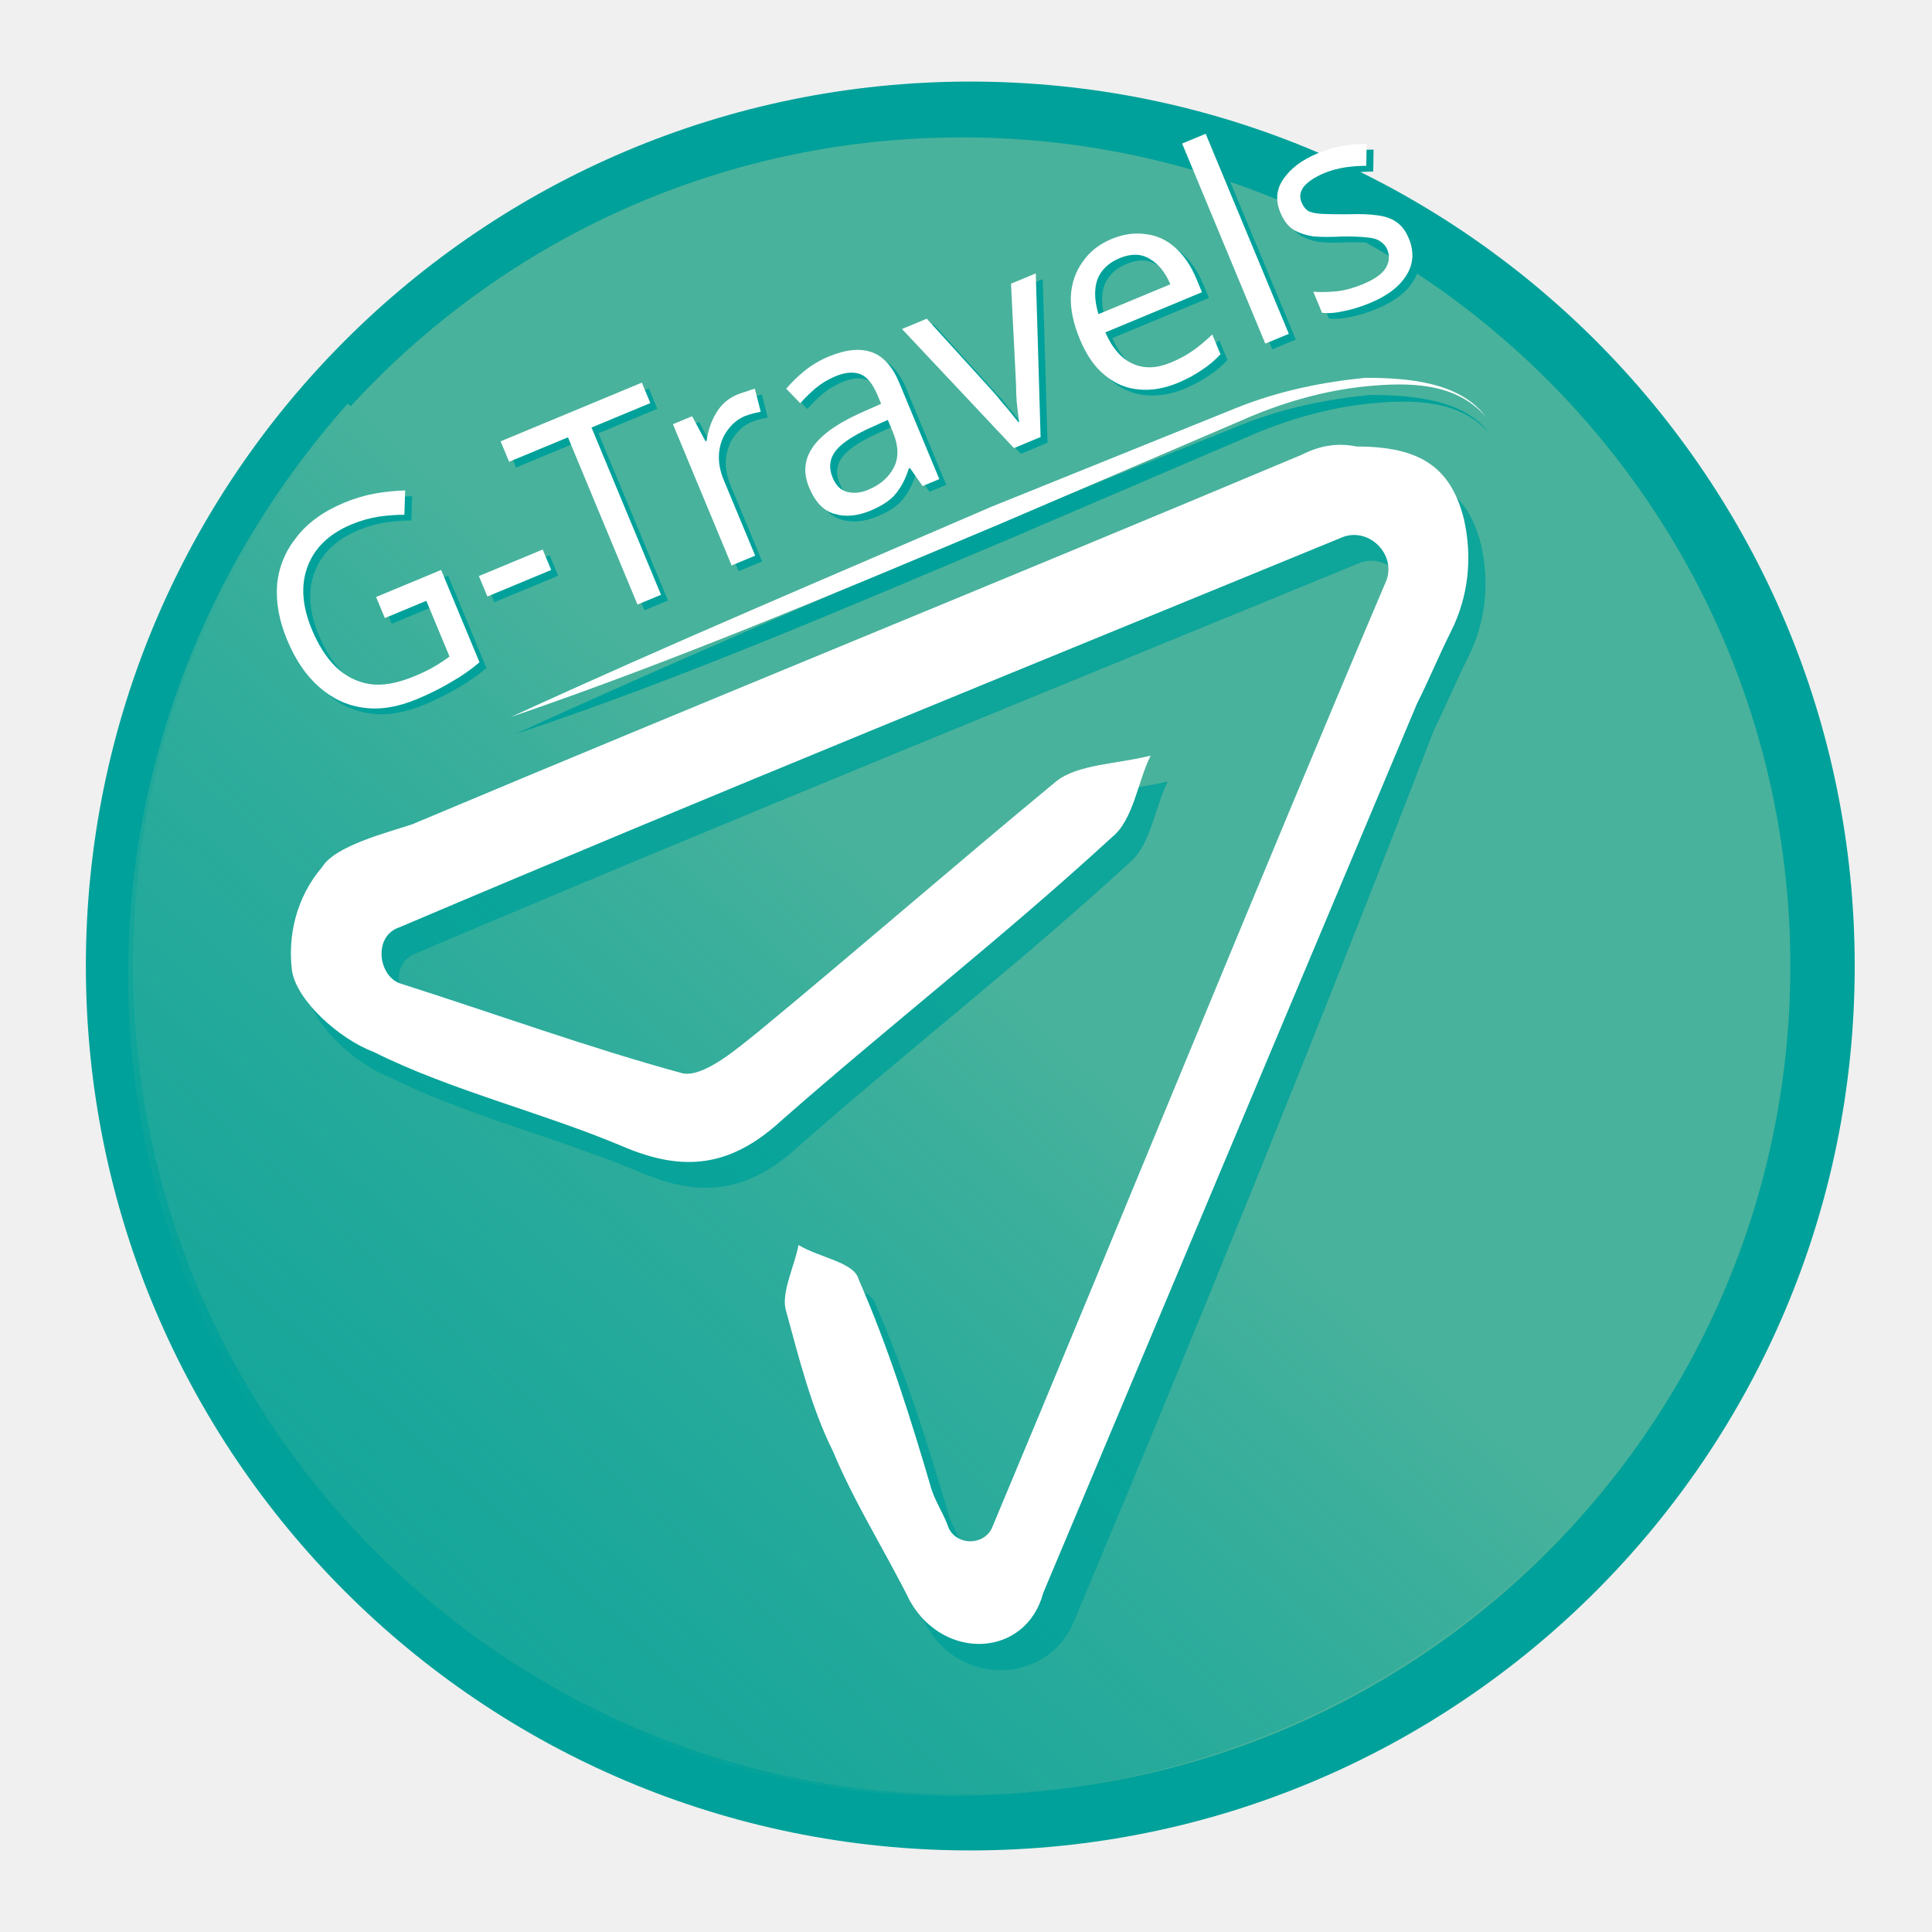
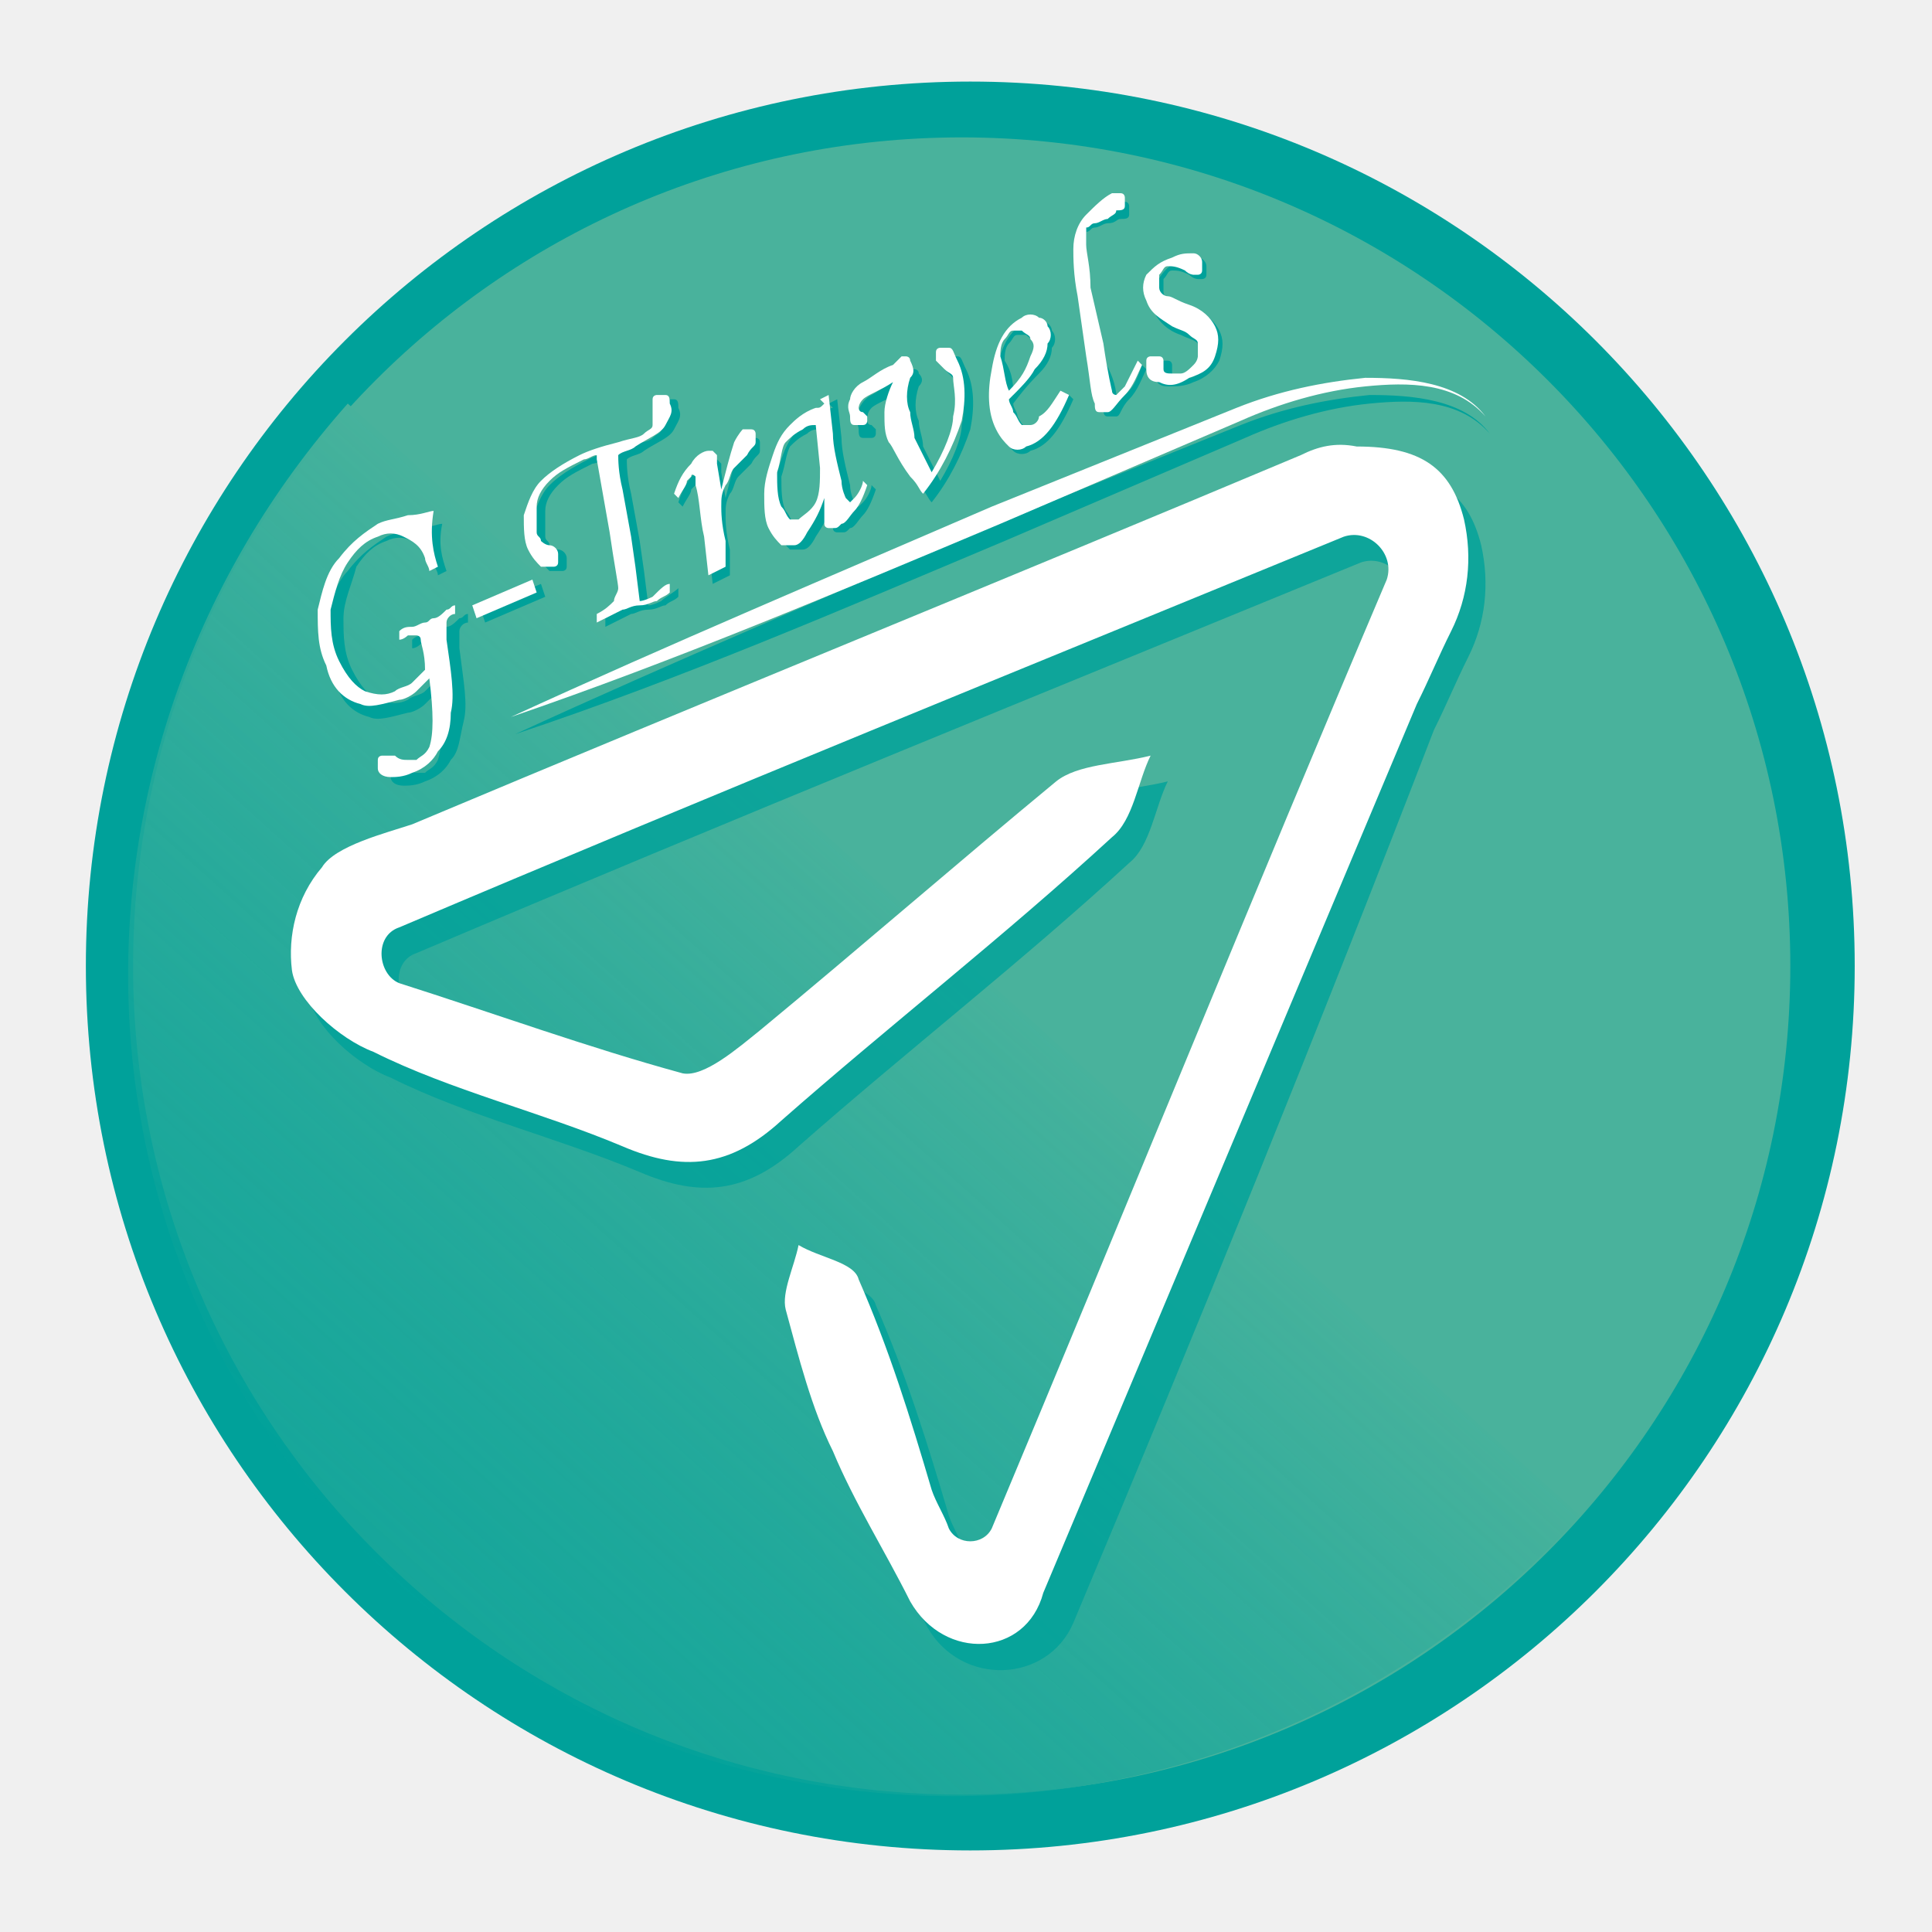
<svg xmlns="http://www.w3.org/2000/svg" version="1.1" id="Capa_1" x="0px" y="0px" viewBox="0 0 45 45" style="enable-background:new 0 0 45 45;" xml:space="preserve">
  <style type="text/css">
	.st0{fill:#00A19A;}
	.st1{fill:#49B29C;}
	.st2{fill:url(#SVGID_1_);}
	.st3{opacity:0.81;fill:#00A19A;}
	.st4{fill:#FFFFFF;}
- 	.st5{font-family:'MonotypeCorsiva';}
- 	.st6{font-size:6.644px;}
</style>
  <g>
    <circle class="st0" cx="22.6" cy="22.5" r="20.6" />
    <circle class="st1" cx="22.4" cy="22.5" r="19.3" />
    <linearGradient id="SVGID_1_" gradientUnits="userSpaceOnUse" x1="34.568" y1="151.412" x2="54.141" y2="151.412" gradientTransform="matrix(0.6687 -0.7435 0.7435 0.6687 -126.3082 -38.6363)">
      <stop offset="0" style="stop-color:#00A19A;stop-opacity:0.7" />
      <stop offset="1" style="stop-color:#47B29C" />
    </linearGradient>
    <path class="st2" d="M36.8,35.3c-7.2,8-19.5,8.8-27.5,1.6S0.9,17.5,8.1,9.4" />
    <path class="st3" d="M21.6,37.9c-0.6-1.2-1.3-2.3-1.8-3.5c-0.5-1-0.8-2.2-1.1-3.3c-0.1-0.4,0.2-1,0.3-1.5c0.5,0.3,1.3,0.4,1.4,0.8   c0.7,1.6,1.2,3.2,1.7,4.9c0.1,0.3,0.3,0.6,0.4,0.9c0.2,0.4,0.8,0.4,1,0c3.1-7.4,6.1-14.8,9.2-22.1c0.2-0.6-0.4-1.2-1-1   c-7.3,3-14.7,6-22,9.1c-0.6,0.2-0.5,1.1,0,1.3c2.2,0.7,4.4,1.5,6.6,2.1c0.5,0.1,1.3-0.6,1.8-1c2.3-1.9,4.6-3.9,6.9-5.8   c0.5-0.4,1.4-0.4,2.2-0.6c-0.3,0.6-0.4,1.5-0.9,1.9c-2.5,2.3-5.2,4.4-7.7,6.6c-1.2,1.1-2.3,1.2-3.7,0.6c-1.9-0.8-4-1.3-5.8-2.2   c-0.8-0.3-1.8-1.2-1.9-1.9c-0.1-0.8,0.1-1.7,0.7-2.4c0.3-0.5,1.5-0.8,2.1-1c6.9-2.9,13.8-5.7,20.7-8.6c0.4-0.2,0.8-0.3,1.3-0.2   c1.5,0,2.2,0.5,2.5,1.7c0.2,0.9,0.1,1.8-0.3,2.6c-0.3,0.6-0.5,1.1-0.8,1.7C30.7,24,27.9,30.9,25,37.8   C24.4,39.2,22.4,39.3,21.6,37.9z" />
    <path class="st4" d="M21.2,37.3c-0.6-1.2-1.3-2.3-1.8-3.5c-0.5-1-0.8-2.2-1.1-3.3c-0.1-0.4,0.2-1,0.3-1.5c0.5,0.3,1.3,0.4,1.4,0.8   c0.7,1.6,1.2,3.2,1.7,4.9c0.1,0.3,0.3,0.6,0.4,0.9c0.2,0.4,0.8,0.4,1,0c3.1-7.4,6.1-14.8,9.2-22.1c0.2-0.6-0.4-1.2-1-1   c-7.3,3-14.7,6-22,9.1c-0.6,0.2-0.5,1.1,0,1.3c2.2,0.7,4.4,1.5,6.6,2.1c0.5,0.1,1.3-0.6,1.8-1c2.3-1.9,4.6-3.9,6.9-5.8   c0.5-0.4,1.4-0.4,2.2-0.6c-0.3,0.6-0.4,1.5-0.9,1.9c-2.5,2.3-5.2,4.4-7.7,6.6c-1.2,1.1-2.3,1.2-3.7,0.6c-1.9-0.8-4-1.3-5.8-2.2   c-0.8-0.3-1.8-1.2-1.9-1.9c-0.1-0.8,0.1-1.7,0.7-2.4c0.3-0.5,1.5-0.8,2.1-1c6.9-2.9,13.8-5.7,20.7-8.6c0.4-0.2,0.8-0.3,1.3-0.2   c1.5,0,2.2,0.5,2.5,1.7c0.2,0.9,0.1,1.8-0.3,2.6c-0.3,0.6-0.5,1.1-0.8,1.7c-2.9,6.9-5.8,13.8-8.7,20.7C23.9,38.6,22,38.7,21.2,37.3   z" />
-     <text transform="matrix(0.9234 -0.3838 0.3838 0.9234 7.3852 17.3845)" class="st0 st5 st6">G-Travels</text>
-     <text transform="matrix(0.9234 -0.3838 0.3838 0.9234 7.223 17.251)" class="st4 st5 st6">G-Travels</text>
+     <g>
+       <path class="st0" d="M10.4,13.3l-0.2,0.1c0-0.1-0.1-0.2-0.1-0.3c-0.1-0.3-0.3-0.4-0.5-0.5c-0.2-0.1-0.4-0.1-0.6,0    c-0.3,0.1-0.5,0.3-0.7,0.6C8.2,13.6,8,14,8,14.4c0,0.4,0,0.8,0.2,1.2c0.2,0.4,0.4,0.6,0.6,0.7c0.3,0.1,0.5,0.1,0.7,0    c0.1-0.1,0.3-0.1,0.4-0.2c0.1-0.1,0.2-0.2,0.3-0.3c0-0.4-0.1-0.6-0.1-0.7c0-0.1-0.1-0.1-0.1-0.1c0,0-0.1,0-0.2,0    c0,0-0.1,0.1-0.2,0.1l0-0.2c0.1-0.1,0.2-0.1,0.3-0.1c0.1,0,0.2-0.1,0.3-0.1c0.1,0,0.1-0.1,0.2-0.1c0.1,0,0.2-0.1,0.3-0.2    c0.1,0,0.1-0.1,0.2-0.1l0,0.2c-0.1,0-0.2,0.1-0.2,0.2c0,0.1,0,0.2,0,0.4c0.1,0.8,0.2,1.3,0.1,1.7s-0.1,0.7-0.3,0.9    c-0.1,0.2-0.3,0.4-0.6,0.5c-0.2,0.1-0.4,0.1-0.5,0.1c-0.2,0-0.3-0.1-0.3-0.2c0-0.1,0-0.1,0-0.2s0.1-0.1,0.1-0.1c0.1,0,0.2,0,0.3,0    C9.5,17.9,9.6,18,9.7,18c0.1,0,0.1,0,0.2,0c0.1-0.1,0.2-0.1,0.3-0.3c0.1-0.3,0.1-0.8,0-1.6c-0.1,0.1-0.2,0.2-0.3,0.3    c-0.1,0.1-0.3,0.2-0.4,0.2c-0.4,0.1-0.7,0.2-0.9,0.1c-0.4-0.1-0.7-0.4-0.8-0.9c-0.2-0.4-0.2-0.8-0.2-1.3c0.1-0.4,0.2-0.9,0.5-1.2    c0.3-0.4,0.6-0.6,0.9-0.8c0.2-0.1,0.4-0.1,0.7-0.2c0.3,0,0.5-0.1,0.6-0.1C10.2,12.7,10.3,13,10.4,13.3z" />
+       <path class="st0" d="M11.2,14.2l1.4-0.6l0.1,0.3l-1.4,0.6L11.2,14.2z" />
+       <path class="st0" d="M15.8,13.7l0,0.2c-0.1,0.1-0.2,0.1-0.3,0.2c-0.1,0-0.2,0.1-0.4,0.1c-0.2,0-0.3,0.1-0.4,0.1    c-0.2,0.1-0.4,0.2-0.6,0.3l0-0.2c0.2-0.1,0.3-0.2,0.4-0.3c0-0.1,0.1-0.2,0.1-0.3c0-0.1-0.1-0.6-0.2-1.3l-0.3-1.7l0-0.1    c-0.1,0-0.2,0.1-0.3,0.1c-0.4,0.2-0.6,0.3-0.8,0.5c-0.2,0.2-0.3,0.4-0.3,0.6c0,0.2,0,0.4,0,0.6c0,0.1,0.1,0.1,0.1,0.2    c0,0,0.1,0.1,0.2,0.1c0.1,0,0.2,0.1,0.2,0.2c0,0.1,0,0.1,0,0.2c0,0.1-0.1,0.1-0.1,0.1c-0.1,0-0.2,0-0.3,0    c-0.1-0.1-0.2-0.2-0.3-0.4c-0.1-0.2-0.1-0.5-0.1-0.8c0.1-0.3,0.2-0.6,0.4-0.8c0.2-0.2,0.5-0.4,0.9-0.6c0.2-0.1,0.5-0.2,0.9-0.3    c0.3-0.1,0.5-0.1,0.6-0.2c0.1-0.1,0.2-0.1,0.2-0.2c0-0.1,0-0.1,0-0.2c0,0,0,0,0-0.1c0,0,0-0.1,0-0.1c0-0.1,0-0.1,0-0.2    c0-0.1,0.1-0.1,0.1-0.1c0.1,0,0.1,0,0.2,0c0.1,0,0.1,0.1,0.1,0.2c0.1,0.2,0,0.3-0.1,0.5c-0.1,0.2-0.4,0.3-0.7,0.5    c-0.1,0.1-0.3,0.1-0.4,0.2c0,0.1,0,0.4,0.1,0.8l0.2,1.1l0.1,0.7l0.1,0.8c0.1,0,0.3-0.1,0.3-0.1C15.5,13.9,15.7,13.8,15.8,13.7z" />
+       <path class="st0" d="M17,13.4l-0.4,0.2l-0.1-0.9c-0.1-0.4-0.1-0.9-0.2-1.2c0-0.1,0-0.2,0-0.2c0,0-0.1-0.1-0.1,0    c0,0-0.1,0.1-0.1,0.1c0,0.1-0.1,0.2-0.2,0.4l-0.1-0.1c0.1-0.3,0.2-0.5,0.4-0.7c0.1-0.2,0.3-0.3,0.4-0.3c0,0,0.1,0,0.1,0    c0,0,0,0,0.1,0.1c0,0,0,0.1,0,0.2l0.1,0.6c0.1-0.4,0.2-0.8,0.3-1.1c0.1-0.2,0.2-0.3,0.2-0.3c0.1,0,0.1,0,0.2,0    c0.1,0,0.1,0.1,0.1,0.1c0,0.1,0,0.1,0,0.2c0,0.1-0.1,0.1-0.2,0.3c-0.1,0.1-0.2,0.2-0.3,0.3c-0.1,0.1-0.1,0.3-0.2,0.4    c-0.1,0.2-0.1,0.3-0.1,0.5c0,0.1,0,0.4,0.1,0.8L17,13.4z" />
+       <path class="st0" d="M19.3,9.4l0.2-0.1l0.1,0.9c0,0.3,0.1,0.7,0.2,1.1c0,0.2,0.1,0.4,0.1,0.4c0,0.1,0.1,0.1,0.1,0.1    c0,0,0.1-0.1,0.1-0.1c0.1-0.1,0.2-0.3,0.2-0.4l0.1,0.1c-0.1,0.3-0.2,0.5-0.3,0.6c-0.1,0.1-0.2,0.3-0.3,0.3    c-0.1,0.1-0.1,0.1-0.2,0.1c-0.1,0-0.1,0-0.1,0c0,0-0.1,0-0.1-0.1c0,0,0-0.1,0-0.1l0-0.5c-0.1,0.3-0.2,0.5-0.4,0.8    c-0.1,0.2-0.2,0.3-0.3,0.3c-0.1,0-0.2,0-0.3,0c-0.1-0.1-0.2-0.2-0.3-0.4c-0.1-0.2-0.1-0.5-0.1-0.8c0-0.3,0.1-0.6,0.2-0.9    c0.1-0.3,0.2-0.5,0.4-0.7c0.1-0.1,0.3-0.3,0.6-0.4c0.1,0,0.1-0.1,0.2-0.1L19.3,9.4z M19.1,10c-0.1,0-0.2,0-0.3,0.1    c-0.2,0.1-0.3,0.2-0.4,0.3c-0.1,0.2-0.1,0.4-0.2,0.7c0,0.3,0,0.6,0.1,0.8c0.1,0.1,0.1,0.2,0.2,0.3c0.1,0,0.1,0,0.2,0    c0.1-0.1,0.3-0.2,0.4-0.4c0.1-0.2,0.1-0.5,0.1-0.8L19.1,10z" />
+       <path class="st0" d="M21.4,9c-0.1,0.3-0.1,0.6,0,0.8c0,0.2,0.1,0.4,0.1,0.6c0.1,0.2,0.2,0.4,0.4,0.8c0.3-0.5,0.5-1,0.5-1.3    c0.1-0.4,0-0.7,0-0.9c0-0.1-0.1-0.1-0.2-0.2c-0.1-0.1-0.1-0.1-0.2-0.2c0-0.1,0-0.1,0-0.2c0-0.1,0.1-0.1,0.1-0.1c0.1,0,0.1,0,0.2,0    c0.1,0,0.1,0.1,0.2,0.3c0.2,0.4,0.2,0.9,0.1,1.4c-0.2,0.6-0.5,1.2-0.9,1.7c-0.1-0.1-0.1-0.2-0.3-0.4c-0.3-0.4-0.4-0.7-0.5-0.8    c-0.1-0.2-0.1-0.4-0.1-0.7c0-0.2,0.1-0.5,0.2-0.7c-0.3,0.2-0.6,0.3-0.7,0.4c-0.1,0.1-0.1,0.2-0.1,0.3c0,0,0,0.1,0.1,0.1    c0,0,0.1,0.1,0.1,0.1c0,0,0,0.1,0,0.1c0,0,0,0.1-0.1,0.1c-0.1,0-0.1,0-0.2,0c-0.1,0-0.1-0.1-0.1-0.2c0-0.1-0.1-0.2,0-0.4    c0-0.1,0.1-0.3,0.3-0.4c0.2-0.1,0.4-0.3,0.7-0.4c0.1-0.1,0.2-0.2,0.2-0.2c0,0,0.1,0,0.1,0c0,0,0.1,0,0.1,0.1    C21.5,8.8,21.5,8.9,21.4,9z" />
+       <path class="st0" d="M24.9,9.2L25,9.3c-0.3,0.7-0.6,1.1-1,1.2c-0.1,0.1-0.3,0.1-0.4,0c-0.1-0.1-0.2-0.2-0.3-0.4    c-0.2-0.4-0.2-0.9-0.1-1.4c0.1-0.6,0.3-1,0.7-1.2c0.1-0.1,0.3-0.1,0.4,0c0.1,0,0.2,0.1,0.2,0.2c0.1,0.1,0.1,0.3,0,0.4    c0,0.2-0.1,0.4-0.3,0.6c-0.1,0.1-0.3,0.3-0.6,0.7c0,0.1,0.1,0.2,0.1,0.3C23.8,9.9,23.9,10,24,10c0.1,0,0.1,0,0.2,0    c0.1,0,0.2-0.1,0.2-0.2C24.6,9.7,24.7,9.5,24.9,9.2z M23.6,9.2c0.3-0.3,0.4-0.5,0.5-0.8c0.1-0.2,0.1-0.3,0-0.4    c0-0.1-0.1-0.1-0.2-0.2c-0.1,0-0.1,0-0.2,0c-0.1,0-0.1,0.1-0.2,0.2c-0.1,0.1-0.1,0.3-0.1,0.4C23.6,8.7,23.6,9,23.6,9.2z" />
+       <path class="st0" d="M26.6,8.5l0.1,0.1c-0.1,0.2-0.2,0.5-0.4,0.7S26.1,9.7,26,9.7c-0.1,0-0.1,0-0.2,0c-0.1,0-0.1-0.1-0.1-0.2    c-0.1-0.2-0.1-0.5-0.2-1.1L25.2,7c-0.1-0.5-0.1-0.9-0.1-1.1c0-0.3,0.1-0.6,0.3-0.8C25.6,5,25.8,4.8,26,4.7c0.1,0,0.2,0,0.2,0    c0.1,0,0.1,0.1,0.1,0.1c0,0.1,0,0.1,0,0.2c0,0.1-0.1,0.1-0.2,0.1c-0.1,0-0.1,0.1-0.3,0.1c-0.1,0-0.2,0.1-0.3,0.1    c-0.1,0-0.1,0.1-0.2,0.1c0,0.1,0,0.2,0,0.4c0,0.2,0.1,0.5,0.1,1l0.2,1.4C26,8.8,26,9.2,26,9.2c0,0.1,0.1,0.1,0.1,0.1    c0,0,0.1-0.1,0.2-0.2C26.4,9,26.5,8.8,26.6,8.5z" />
+       <path class="st0" d="M27.4,6.1C27.6,6,27.8,6,27.9,6c0.1,0,0.2,0.1,0.2,0.2c0,0.1,0,0.1,0,0.2c0,0.1-0.1,0.1-0.1,0.1    c0,0-0.1,0-0.1,0c0,0-0.1,0-0.2-0.1c-0.2-0.1-0.3-0.1-0.4-0.1c-0.1,0-0.1,0.1-0.2,0.2c0,0.1,0,0.2,0,0.3c0,0.1,0.1,0.2,0.2,0.2    c0.1,0.1,0.2,0.1,0.5,0.2c0.3,0.1,0.5,0.3,0.6,0.5c0.1,0.2,0.1,0.4,0,0.7c-0.1,0.2-0.3,0.4-0.6,0.5c-0.2,0.1-0.4,0.1-0.6,0.1    c-0.2,0-0.3-0.1-0.3-0.3c0-0.1,0-0.1,0-0.2s0.1-0.1,0.1-0.1c0.1,0,0.1,0,0.2,0c0.1,0,0.1,0.1,0.1,0.1c0,0,0,0,0,0.1c0,0,0,0,0,0.1    c0,0.1,0.1,0.1,0.2,0.1c0.1,0,0.2,0,0.2,0c0.1,0,0.2-0.1,0.3-0.2c0.1-0.1,0.1-0.2,0.1-0.2c0-0.1,0-0.2,0-0.3C28.1,8.1,28,8,27.9,8    c-0.1-0.1-0.2-0.1-0.4-0.2c-0.3-0.1-0.5-0.3-0.6-0.5c-0.1-0.2-0.1-0.4,0-0.6C27,6.4,27.2,6.2,27.4,6.1z" />
+     </g>
+     <g>
+       <path class="st4" d="M10.2,13.2l-0.2,0.1c0-0.1-0.1-0.2-0.1-0.3c-0.1-0.3-0.3-0.4-0.5-0.5c-0.2-0.1-0.4-0.1-0.6,0    c-0.3,0.1-0.5,0.3-0.7,0.6c-0.2,0.3-0.3,0.7-0.4,1.1c0,0.4,0,0.8,0.2,1.2c0.2,0.4,0.4,0.6,0.6,0.7c0.3,0.1,0.5,0.1,0.7,0    c0.1-0.1,0.3-0.1,0.4-0.2c0.1-0.1,0.2-0.2,0.3-0.3c0-0.4-0.1-0.6-0.1-0.7c0-0.1-0.1-0.1-0.1-0.1c0,0-0.1,0-0.2,0    c0,0-0.1,0.1-0.2,0.1l0-0.2c0.1-0.1,0.2-0.1,0.3-0.1c0.1,0,0.2-0.1,0.3-0.1c0.1,0,0.1-0.1,0.2-0.1c0.1,0,0.2-0.1,0.3-0.2    c0.1,0,0.1-0.1,0.2-0.1l0,0.2c-0.1,0-0.2,0.1-0.2,0.2s0,0.2,0,0.4c0.1,0.7,0.2,1.3,0.1,1.7c0,0.4-0.1,0.7-0.3,0.9    c-0.1,0.2-0.3,0.4-0.6,0.5c-0.2,0.1-0.4,0.1-0.5,0.1c-0.2,0-0.3-0.1-0.3-0.2c0-0.1,0-0.1,0-0.2c0-0.1,0.1-0.1,0.1-0.1    c0.1,0,0.2,0,0.3,0c0.1,0.1,0.2,0.1,0.3,0.1c0.1,0,0.1,0,0.2,0c0.1-0.1,0.2-0.1,0.3-0.3c0.1-0.3,0.1-0.8,0-1.6    c-0.1,0.1-0.2,0.2-0.3,0.3c-0.1,0.1-0.3,0.2-0.4,0.2c-0.4,0.1-0.7,0.2-0.9,0.1c-0.4-0.1-0.7-0.4-0.8-0.9c-0.2-0.4-0.2-0.8-0.2-1.3    c0.1-0.4,0.2-0.9,0.5-1.2c0.3-0.4,0.6-0.6,0.9-0.8c0.2-0.1,0.4-0.1,0.7-0.2c0.3,0,0.5-0.1,0.6-0.1C10,12.5,10.1,12.9,10.2,13.2z" />
+       <path class="st4" d="M11,14.1l1.4-0.6l0.1,0.3l-1.4,0.6L11,14.1z" />
+       <path class="st4" d="M15.6,13.6l0,0.2c-0.1,0.1-0.2,0.1-0.3,0.2c-0.1,0-0.2,0.1-0.4,0.1c-0.2,0-0.3,0.1-0.4,0.1    c-0.2,0.1-0.4,0.2-0.6,0.3l0-0.2c0.2-0.1,0.3-0.2,0.4-0.3c0-0.1,0.1-0.2,0.1-0.3c0-0.1-0.1-0.6-0.2-1.3l-0.3-1.7l0-0.1    c-0.1,0-0.2,0.1-0.3,0.1c-0.4,0.2-0.6,0.3-0.8,0.5c-0.2,0.2-0.3,0.4-0.3,0.6c0,0.2,0,0.4,0,0.6c0,0.1,0.1,0.1,0.1,0.2    c0,0,0.1,0.1,0.2,0.1c0.1,0,0.2,0.1,0.2,0.2c0,0.1,0,0.1,0,0.2c0,0.1-0.1,0.1-0.1,0.1c-0.1,0-0.2,0-0.3,0    c-0.1-0.1-0.2-0.2-0.3-0.4c-0.1-0.2-0.1-0.5-0.1-0.8c0.1-0.3,0.2-0.6,0.4-0.8c0.2-0.2,0.5-0.4,0.9-0.6c0.2-0.1,0.5-0.2,0.9-0.3    c0.3-0.1,0.5-0.1,0.6-0.2s0.2-0.1,0.2-0.2c0-0.1,0-0.1,0-0.2c0,0,0,0,0-0.1c0,0,0-0.1,0-0.1c0-0.1,0-0.1,0-0.2    c0-0.1,0.1-0.1,0.1-0.1c0.1,0,0.1,0,0.2,0c0.1,0,0.1,0.1,0.1,0.2c0.1,0.2,0,0.3-0.1,0.5c-0.1,0.2-0.4,0.3-0.7,0.5    c-0.1,0.1-0.3,0.1-0.4,0.2c0,0.1,0,0.4,0.1,0.8l0.2,1.1l0.1,0.7l0.1,0.8c0.1,0,0.3-0.1,0.3-0.1C15.4,13.7,15.5,13.6,15.6,13.6z" />
+       <path class="st4" d="M16.9,13.2l-0.4,0.2l-0.1-0.9c-0.1-0.4-0.1-0.9-0.2-1.2c0-0.1,0-0.2,0-0.2c0,0-0.1-0.1-0.1,0    c0,0-0.1,0.1-0.1,0.1c0,0.1-0.1,0.2-0.2,0.4l-0.1-0.1c0.1-0.3,0.2-0.5,0.4-0.7c0.1-0.2,0.3-0.3,0.4-0.3c0,0,0.1,0,0.1,0    c0,0,0,0,0.1,0.1c0,0,0,0.1,0,0.2l0.1,0.6c0.1-0.4,0.2-0.8,0.3-1.1c0.1-0.2,0.2-0.3,0.2-0.3c0.1,0,0.1,0,0.2,0    c0.1,0,0.1,0.1,0.1,0.1c0,0.1,0,0.1,0,0.2c0,0.1-0.1,0.1-0.2,0.3c-0.1,0.1-0.2,0.2-0.3,0.3c-0.1,0.1-0.1,0.3-0.2,0.4    c-0.1,0.2-0.1,0.3-0.1,0.5c0,0.1,0,0.4,0.1,0.8L16.9,13.2z" />
+       <path class="st4" d="M19.1,9.3l0.2-0.1l0.1,0.9c0,0.3,0.1,0.7,0.2,1.1c0,0.2,0.1,0.4,0.1,0.4s0.1,0.1,0.1,0.1c0,0,0.1-0.1,0.1-0.1    c0.1-0.1,0.2-0.3,0.2-0.4l0.1,0.1c-0.1,0.3-0.2,0.5-0.3,0.6c-0.1,0.1-0.2,0.3-0.3,0.3c-0.1,0.1-0.1,0.1-0.2,0.1    c-0.1,0-0.1,0-0.1,0c0,0-0.1,0-0.1-0.1c0,0,0-0.1,0-0.1l0-0.5c-0.1,0.3-0.2,0.5-0.4,0.8c-0.1,0.2-0.2,0.3-0.3,0.3    c-0.1,0-0.2,0-0.3,0c-0.1-0.1-0.2-0.2-0.3-0.4c-0.1-0.2-0.1-0.5-0.1-0.8c0-0.3,0.1-0.6,0.2-0.9c0.1-0.3,0.2-0.5,0.4-0.7    c0.1-0.1,0.3-0.3,0.6-0.4c0.1,0,0.1,0,0.2-0.1L19.1,9.3z M19,9.9c-0.1,0-0.2,0-0.3,0.1c-0.2,0.1-0.3,0.2-0.4,0.3s-0.1,0.4-0.2,0.7    c0,0.3,0,0.6,0.1,0.8c0.1,0.1,0.1,0.2,0.2,0.3c0.1,0,0.1,0,0.2,0c0.1-0.1,0.3-0.2,0.4-0.4c0.1-0.2,0.1-0.5,0.1-0.8L19,9.9z" />
+       <path class="st4" d="M21.2,8.8c-0.1,0.3-0.1,0.6,0,0.8c0,0.2,0.1,0.4,0.1,0.6c0.1,0.2,0.2,0.4,0.4,0.8c0.3-0.5,0.5-1,0.5-1.3    c0.1-0.4,0-0.7,0-0.9c0-0.1-0.1-0.1-0.2-0.2c-0.1-0.1-0.1-0.1-0.2-0.2c0-0.1,0-0.1,0-0.2c0-0.1,0.1-0.1,0.1-0.1c0.1,0,0.1,0,0.2,0    c0.1,0,0.1,0.1,0.2,0.3c0.2,0.4,0.2,0.9,0.1,1.4c-0.2,0.6-0.5,1.2-0.9,1.7c-0.1-0.1-0.1-0.2-0.3-0.4c-0.3-0.4-0.4-0.7-0.5-0.8    c-0.1-0.2-0.1-0.4-0.1-0.7c0-0.2,0.1-0.5,0.2-0.7c-0.3,0.2-0.6,0.3-0.7,0.4c-0.1,0.1-0.1,0.2-0.1,0.2c0,0,0,0.1,0.1,0.1    c0,0,0.1,0.1,0.1,0.1s0,0.1,0,0.1c0,0,0,0.1-0.1,0.1c-0.1,0-0.1,0-0.2,0c-0.1,0-0.1-0.1-0.1-0.2c0-0.1-0.1-0.2,0-0.4    c0-0.1,0.1-0.3,0.3-0.4c0.2-0.1,0.4-0.3,0.7-0.4c0.1-0.1,0.2-0.2,0.2-0.2c0,0,0.1,0,0.1,0c0,0,0.1,0,0.1,0.1    C21.3,8.6,21.3,8.7,21.2,8.8z" />
+       <path class="st4" d="M24.7,9.1l0.2,0.1c-0.3,0.7-0.6,1.1-1,1.2c-0.1,0.1-0.3,0.1-0.4,0c-0.1-0.1-0.2-0.2-0.3-0.4    C23,9.6,23,9.1,23.1,8.6c0.1-0.6,0.3-1,0.7-1.2c0.1-0.1,0.3-0.1,0.4,0c0.1,0,0.2,0.1,0.2,0.2c0.1,0.1,0.1,0.3,0,0.4    c0,0.2-0.1,0.4-0.3,0.6C24,8.8,23.8,9,23.5,9.3c0,0.1,0.1,0.2,0.1,0.3c0.1,0.1,0.1,0.2,0.2,0.3c0.1,0,0.1,0,0.2,0    c0.1,0,0.2-0.1,0.2-0.2C24.4,9.6,24.5,9.4,24.7,9.1z M23.5,9.1c0.3-0.3,0.4-0.5,0.5-0.8c0.1-0.2,0.1-0.3,0-0.4    c0-0.1-0.1-0.1-0.2-0.2c-0.1,0-0.1,0-0.2,0c-0.1,0-0.1,0.1-0.2,0.2c-0.1,0.1-0.1,0.3-0.1,0.4C23.4,8.6,23.4,8.9,23.5,9.1z" />
+       <path class="st4" d="M26.5,8.4l0.1,0.1c-0.1,0.2-0.2,0.5-0.4,0.7c-0.2,0.2-0.3,0.4-0.4,0.4c-0.1,0-0.1,0-0.2,0    c-0.1,0-0.1-0.1-0.1-0.2c-0.1-0.2-0.1-0.5-0.2-1.1l-0.2-1.4C25,6.4,25,6,25,5.8c0-0.3,0.1-0.6,0.3-0.8c0.2-0.2,0.4-0.4,0.6-0.5    c0.1,0,0.2,0,0.2,0c0.1,0,0.1,0.1,0.1,0.1c0,0.1,0,0.1,0,0.2c0,0.1-0.1,0.1-0.2,0.1C26,5,25.9,5,25.8,5.1c-0.1,0-0.2,0.1-0.3,0.1    c-0.1,0-0.1,0.1-0.2,0.1c0,0.1,0,0.2,0,0.4c0,0.2,0.1,0.5,0.1,1L25.7,8c0.1,0.7,0.2,1.1,0.2,1.1c0,0.1,0.1,0.1,0.1,0.1    c0,0,0.1-0.1,0.2-0.2C26.3,8.8,26.4,8.6,26.5,8.4z" />
+       <path class="st4" d="M27.3,6c0.2-0.1,0.3-0.1,0.5-0.1c0.1,0,0.2,0.1,0.2,0.2c0,0.1,0,0.1,0,0.2c0,0.1-0.1,0.1-0.1,0.1    c0,0-0.1,0-0.1,0c0,0-0.1,0-0.2-0.1c-0.2-0.1-0.3-0.1-0.4-0.1c-0.1,0-0.1,0.1-0.2,0.2c0,0.1,0,0.2,0,0.3c0,0.1,0.1,0.2,0.2,0.2    s0.2,0.1,0.5,0.2c0.3,0.1,0.5,0.3,0.6,0.5c0.1,0.2,0.1,0.4,0,0.7s-0.3,0.4-0.6,0.5C27.4,9,27.2,9,27,8.9c-0.2,0-0.3-0.1-0.3-0.3    c0-0.1,0-0.1,0-0.2c0-0.1,0.1-0.1,0.1-0.1c0.1,0,0.1,0,0.2,0c0.1,0,0.1,0.1,0.1,0.1c0,0,0,0,0,0.1c0,0,0,0,0,0.1    c0,0.1,0.1,0.1,0.2,0.1c0.1,0,0.2,0,0.2,0c0.1,0,0.2-0.1,0.3-0.2c0.1-0.1,0.1-0.2,0.1-0.2c0-0.1,0-0.2,0-0.3    c0-0.1-0.1-0.1-0.2-0.2c-0.1-0.1-0.2-0.1-0.4-0.2C27,7.4,26.8,7.3,26.7,7c-0.1-0.2-0.1-0.4,0-0.6C26.9,6.2,27,6.1,27.3,6z" />
+     </g>
    <g>
      <path class="st0" d="M12,17.1c3.7-1.7,7.5-3.3,11.2-4.9l5.7-2.3c1-0.4,2-0.6,3-0.7c1,0,2.2,0.1,2.8,0.9c-0.7-0.8-1.8-0.8-2.8-0.7    c-1,0.1-2,0.4-2.9,0.8l-5.6,2.4C19.6,14.2,15.9,15.8,12,17.1z" />
    </g>
    <g>
      <path class="st4" d="M11.9,16.7c3.7-1.7,7.5-3.3,11.2-4.9l5.7-2.3c1-0.4,2-0.6,3-0.7c1,0,2.2,0.1,2.8,0.9    c-0.7-0.8-1.8-0.8-2.8-0.7c-1,0.1-2,0.4-2.9,0.8l-5.6,2.4C19.5,13.8,15.7,15.4,11.9,16.7z" />
    </g>
  </g>
</svg>
